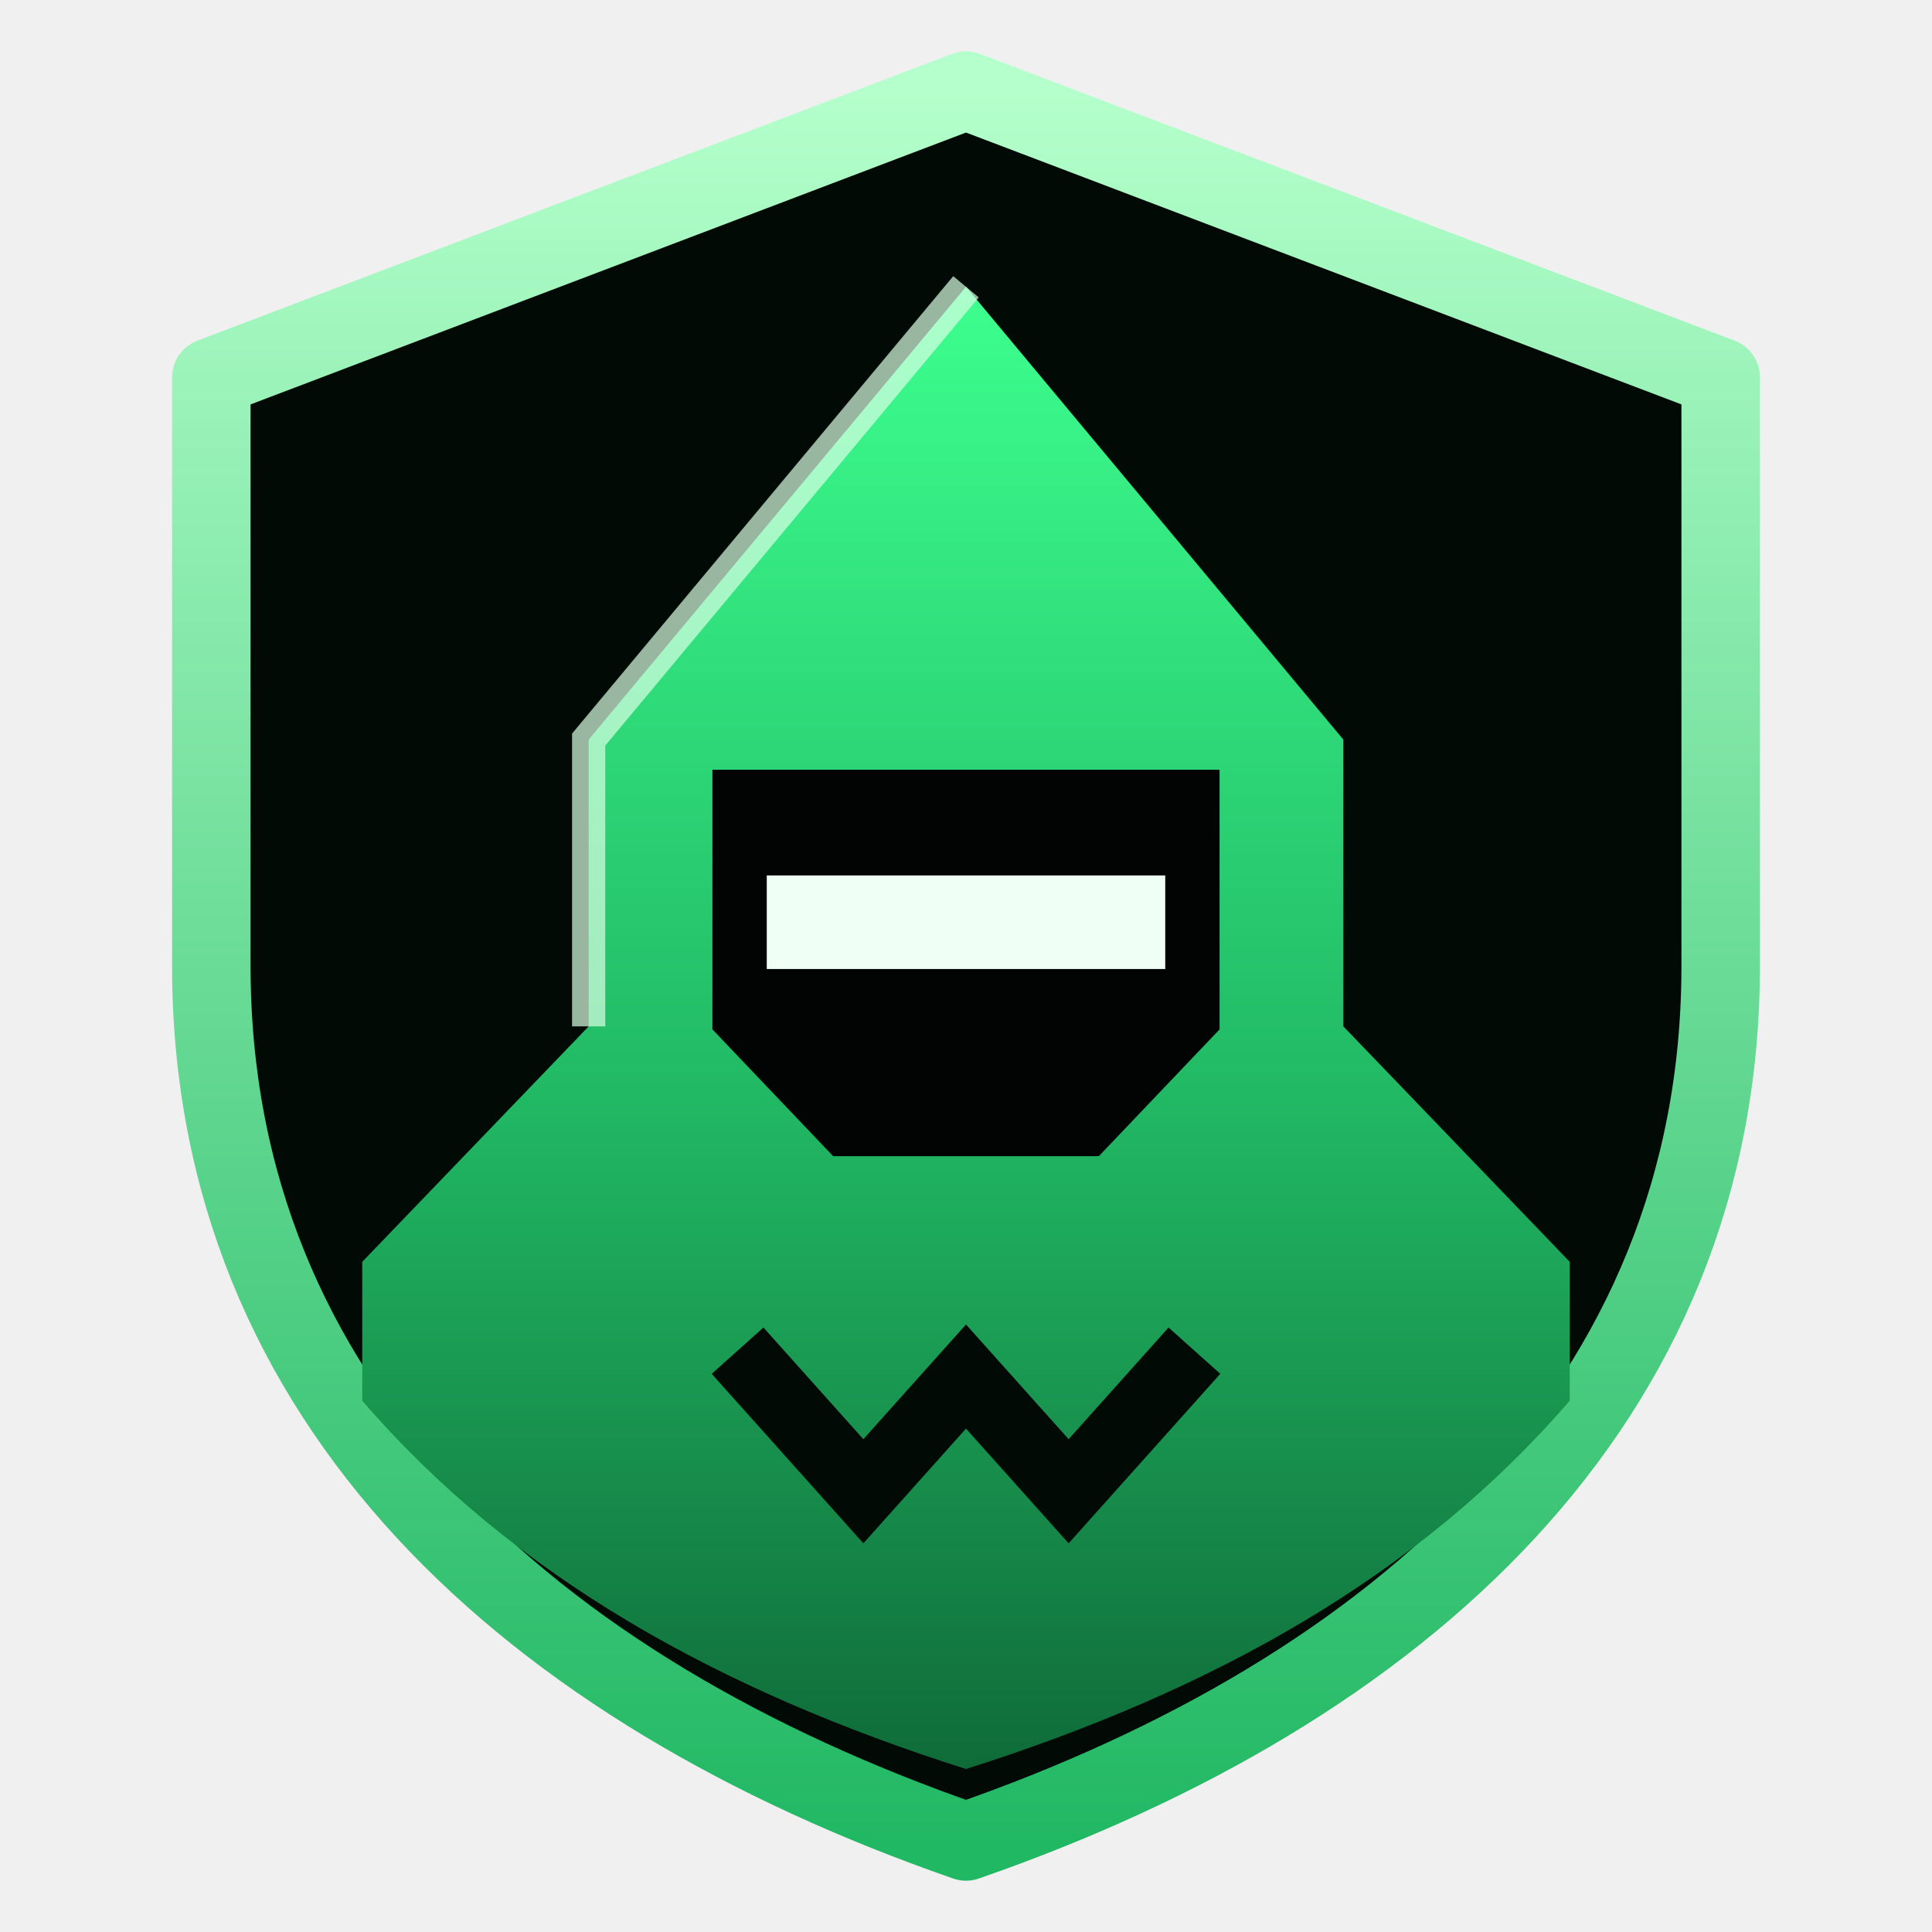
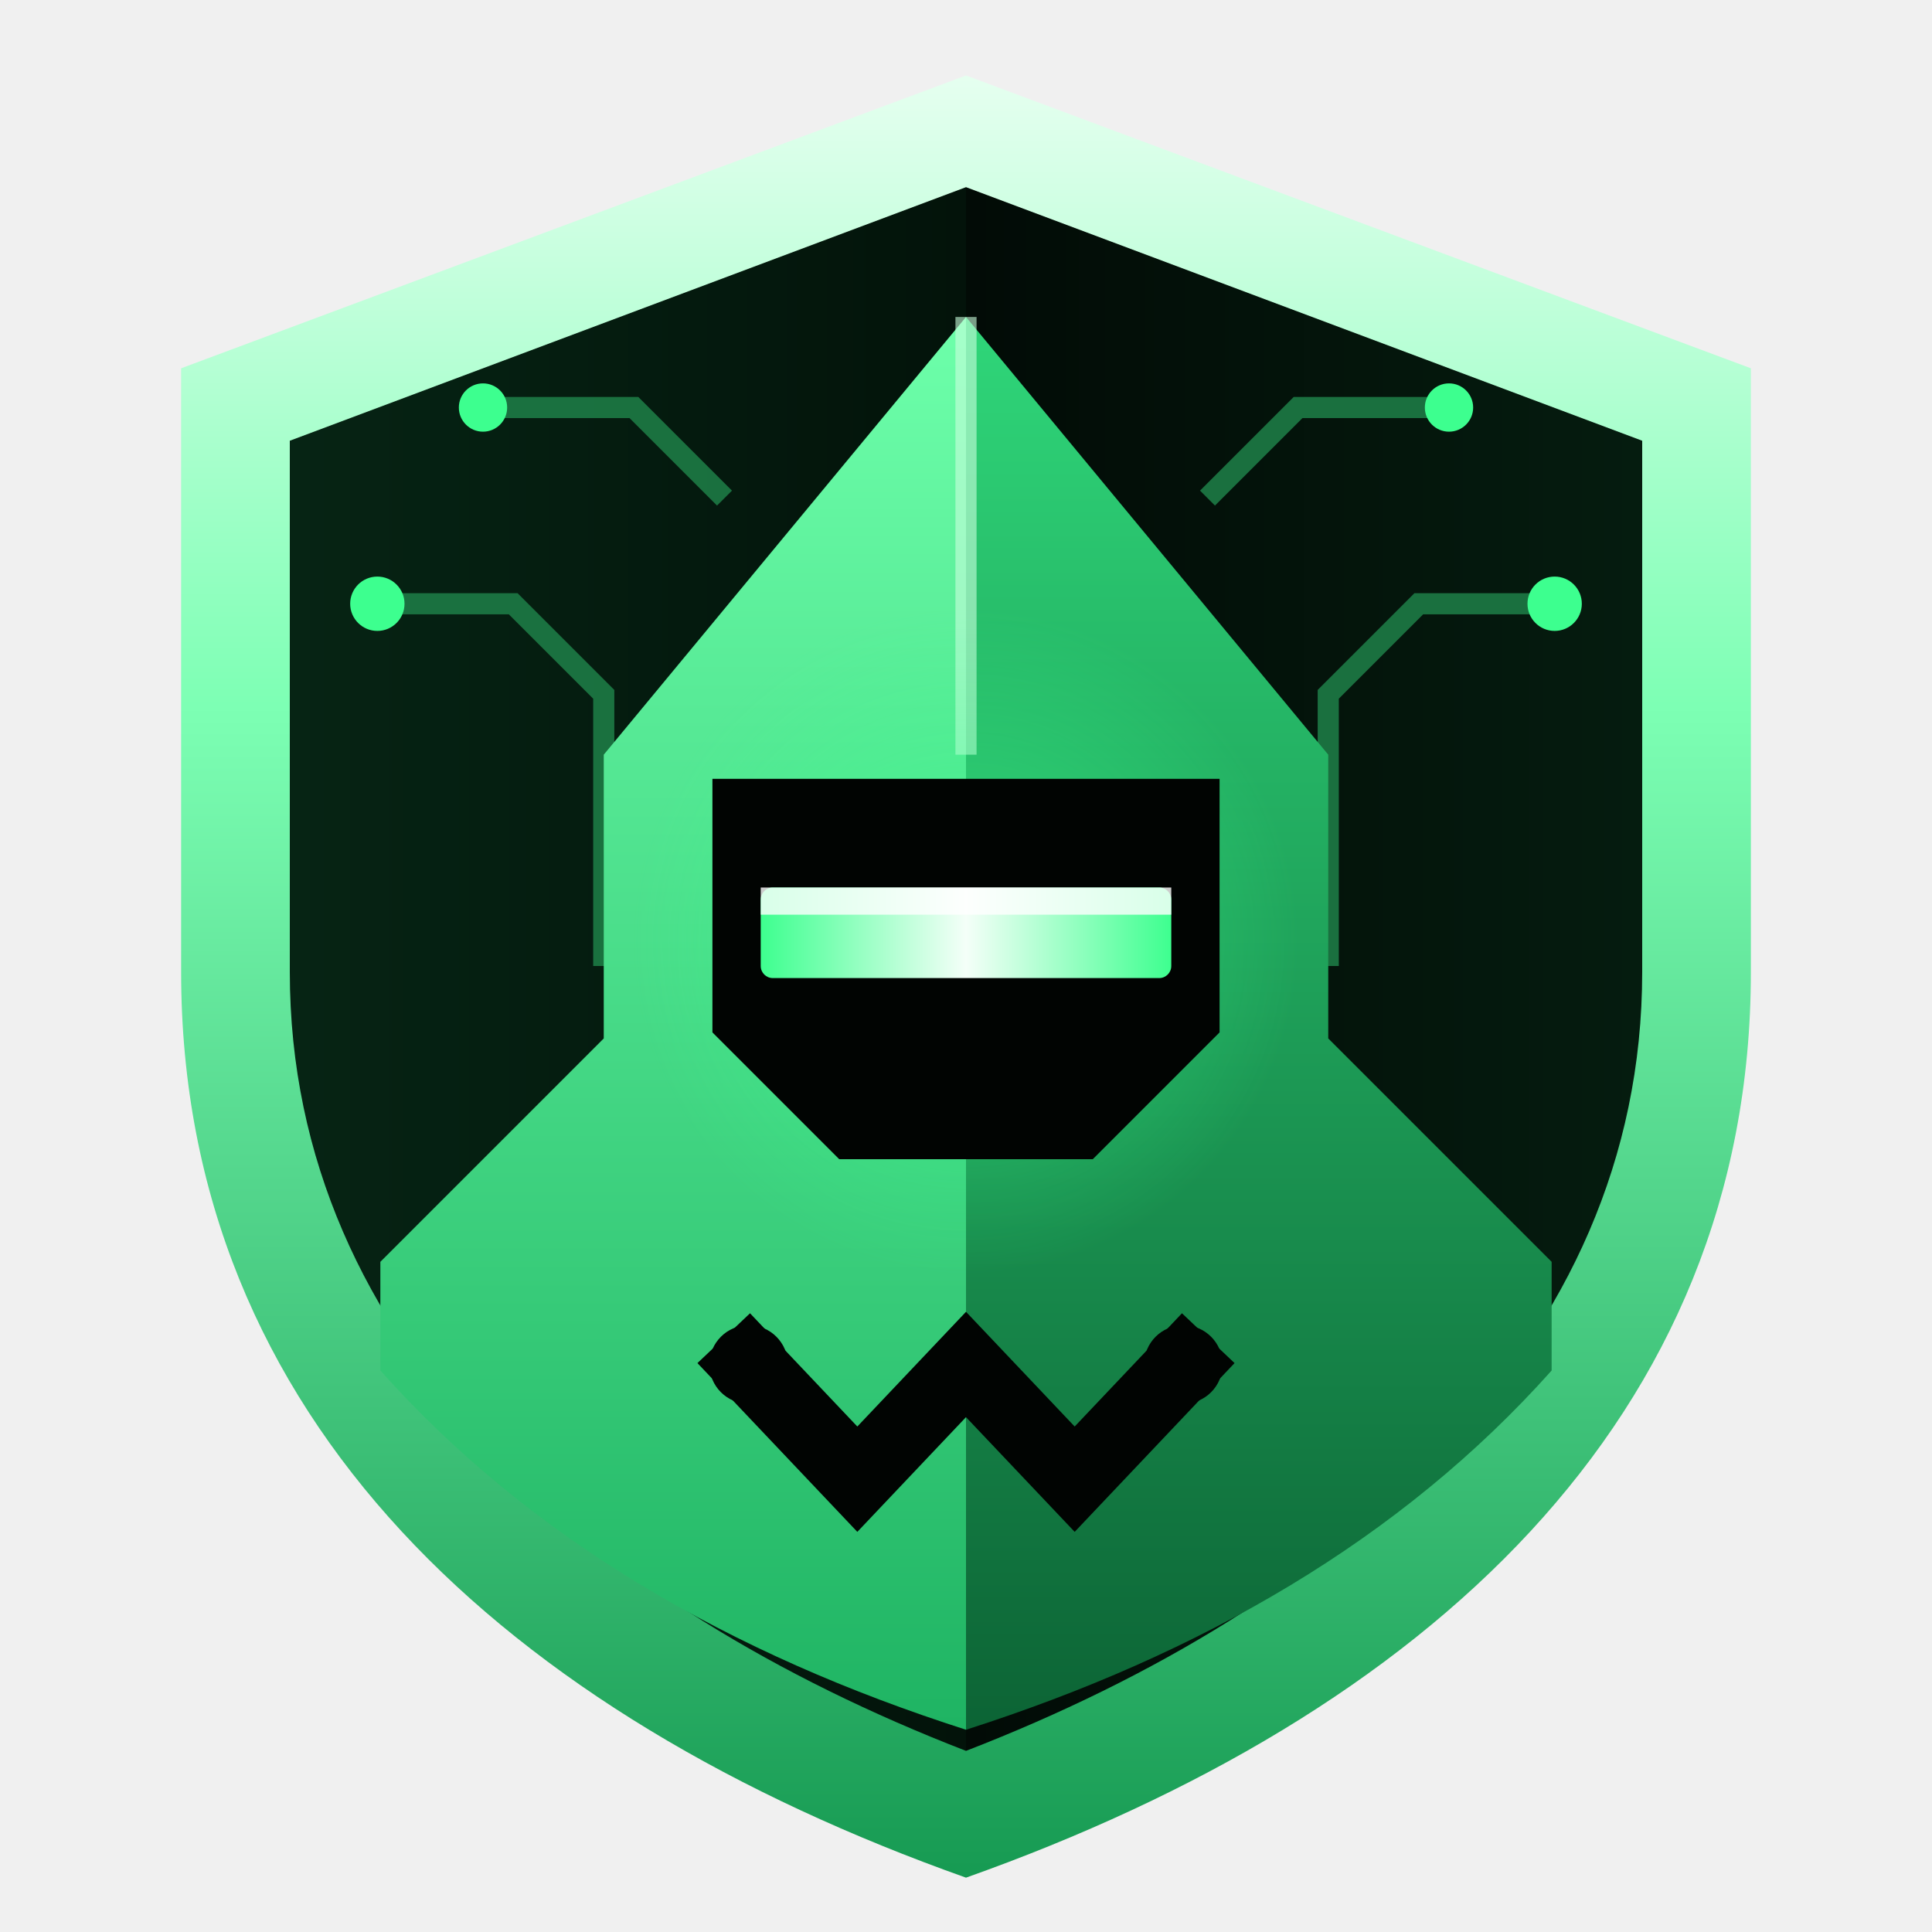
<svg xmlns="http://www.w3.org/2000/svg" viewBox="0 0 64 64" width="256" height="256">
  <defs>
-     <linearGradient id="wg-edge" x1="0" y1="0" x2="0" y2="1">
-       <stop offset="0" stop-color="#b4ffcb" />
-       <stop offset="1" stop-color="#21b864" />
+     <linearGradient id="wr" x1="0" y1="0" x2="0" y2="1">
+       <stop offset="0" stop-color="#e6fff0" />
+       <stop offset=".35" stop-color="#7dffb4" />
+       <stop offset="1" stop-color="#169a52" />
    </linearGradient>
-     <linearGradient id="wg-body" x1="0" y1="0" x2="0" y2="1">
+     <linearGradient id="wl" x1="0" y1="0" x2="1" y2="0">
+       <stop offset="0" stop-color="#062414" />
+       <stop offset="1" stop-color="#03130a" />
+     </linearGradient>
+     <linearGradient id="wrt" x1="0" y1="0" x2="1" y2="0">
+       <stop offset="0" stop-color="#020b06" />
+       <stop offset="1" stop-color="#051c0f" />
+     </linearGradient>
+     <linearGradient id="hl" x1="0" y1="0" x2="0" y2="1">
+       <stop offset="0" stop-color="#6dffaa" />
+       <stop offset="1" stop-color="#1fb463" />
+     </linearGradient>
+     <linearGradient id="hr" x1="0" y1="0" x2="0" y2="1">
+       <stop offset="0" stop-color="#2fd679" />
+       <stop offset="1" stop-color="#0c6435" />
+     </linearGradient>
+     <linearGradient id="vz" x1="0" y1="0" x2="1" y2="0">
      <stop offset="0" stop-color="#3dff8f" />
-       <stop offset=".55" stop-color="#21b864" />
-       <stop offset="1" stop-color="#0f6b38" />
+       <stop offset=".5" stop-color="#f4fff8" />
+       <stop offset="1" stop-color="#3dff8f" />
    </linearGradient>
+     <radialGradient id="glow" cx=".5" cy=".5" r=".5">
+       <stop offset="0" stop-color="#3dff8f" stop-opacity=".55" />
+       <stop offset="1" stop-color="#3dff8f" stop-opacity="0" />
+     </radialGradient>
  </defs>
-   <path d="M32 3 57 12.5V32c0 14.5-10.6 24-25 29C17.6 56 7 46.5 7 32V12.5Z" fill="#020a05" stroke="url(#wg-edge)" stroke-width="2.6" stroke-linejoin="round" />
-   <path d="M32 9.5 44.5 24.5V34l7.5 7.8v4.6C47 52.2 40.2 56 32 58.6 23.8 56 17 52.2 12 46.4v-4.6l7.5-7.8v-9.5Z" fill="url(#wg-body)" />
-   <path d="M32 9.5 19.5 24.5V34" fill="none" stroke="#d8ffe4" stroke-width="1.1" opacity=".7" />
-   <path d="M23.6 25.5h16.8v8.6l-4 4.2h-8.8l-4-4.2Z" fill="#010402" />
-   <rect x="25.4" y="29" width="13.2" height="3.1" fill="#f0fff5" />
-   <path d="M25.2 45.6 28.6 49.4 32 45.6 35.4 49.4 38.8 45.6" fill="none" stroke="#020a05" stroke-width="2.3" stroke-linecap="square" />
+   <path d="M32 2.5 58 12.2V32.2c0 14.8-10.8 24.6-26 30C16.8 56.8 6 47 6 32.2V12.2Z" fill="url(#wr)" />
+   <path d="M32 6.2V58C19.6 53.2 9.6 44.6 9.6 32.2V14.6Z" fill="url(#wl)" />
+   <path d="M32 6.2 54.4 14.6V32.2C54.4 44.6 44.4 53.2 32 58Z" fill="url(#wrt)" />
+   <g fill="none" stroke="#1d7a45" stroke-width=".7" opacity=".9">
+     <path d="M12.5 20h4.5l3 3v9" />
+     <path d="M51.5 20H47l-3 3v9" />
+     <path d="M16 13.5h5l3 3" />
+     <path d="M48 13.5h-5l-3 3" />
+   </g>
+   <g fill="#3dff8f">
+     <circle cx="12.5" cy="20" r=".9" />
+     <circle cx="51.5" cy="20" r=".9" />
+     <circle cx="16" cy="13.5" r=".8" />
+     <circle cx="48" cy="13.5" r=".8" />
+   </g>
+   <path d="M32 10.5 20 25v9.4l-7.4 7.4v3.6c5 5.6 11.6 9.4 19.4 11.9Z" fill="url(#hl)" />
+   <path d="M32 10.5 44 25v9.4l7.4 7.4v3.6C46.4 51 39.8 54.8 32 57.3Z" fill="url(#hr)" />
+   <path d="M32 10.5V25" stroke="#c9ffdd" stroke-width=".7" opacity=".6" />
+   <circle cx="32" cy="31.2" r="11" fill="url(#glow)" />
+   <path d="M23.6 25.8h16.8v8.4l-4.2 4.2h-8.4l-4.2-4.2Z" fill="#010402" />
+   <rect x="25.2" y="29.4" width="13.6" height="3" rx=".4" fill="url(#vz)" />
+   <rect x="25.2" y="29.4" width="13.6" height=".9" fill="#ffffff" opacity=".8" />
+   <path d="M24.8 45.2 28.4 49 32 45.2 35.6 49 39.2 45.2" fill="none" stroke="#010402" stroke-width="2.4" stroke-linecap="square" stroke-linejoin="miter" />
+   <g fill="#010402">
+     <circle cx="24.8" cy="45.2" r="1.3" />
+     <circle cx="39.2" cy="45.2" r="1.3" />
+   </g>
</svg>
